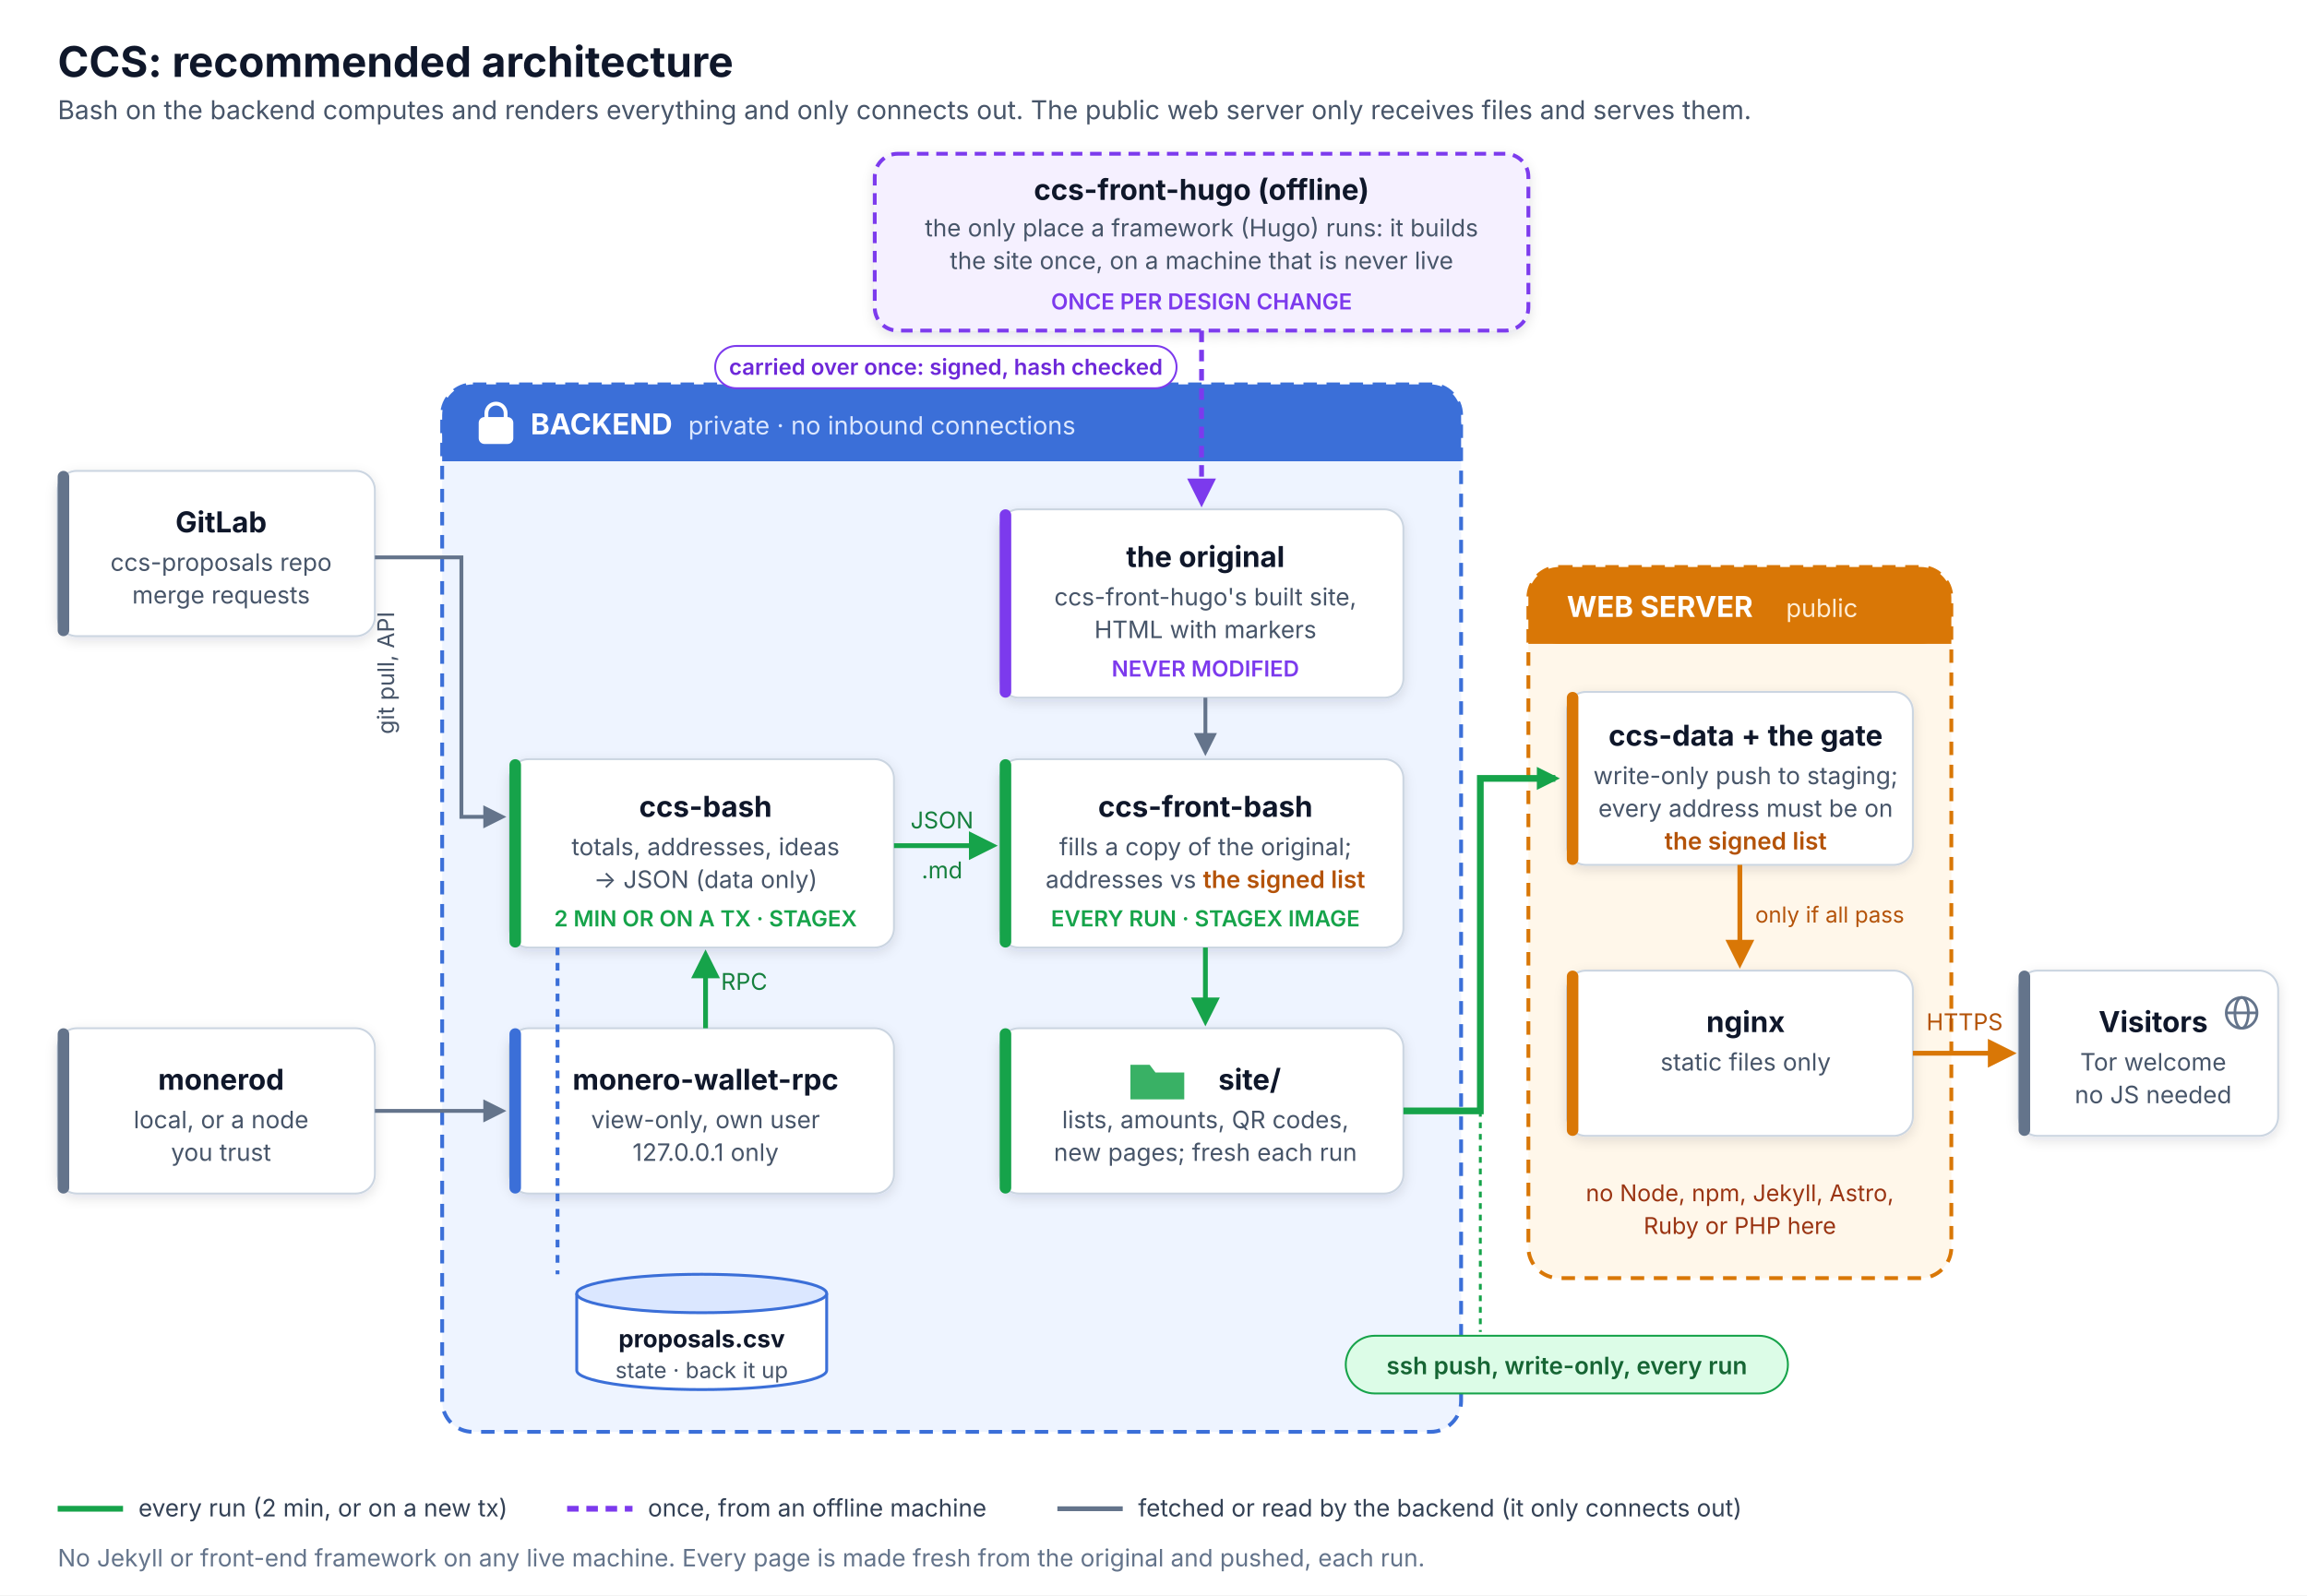
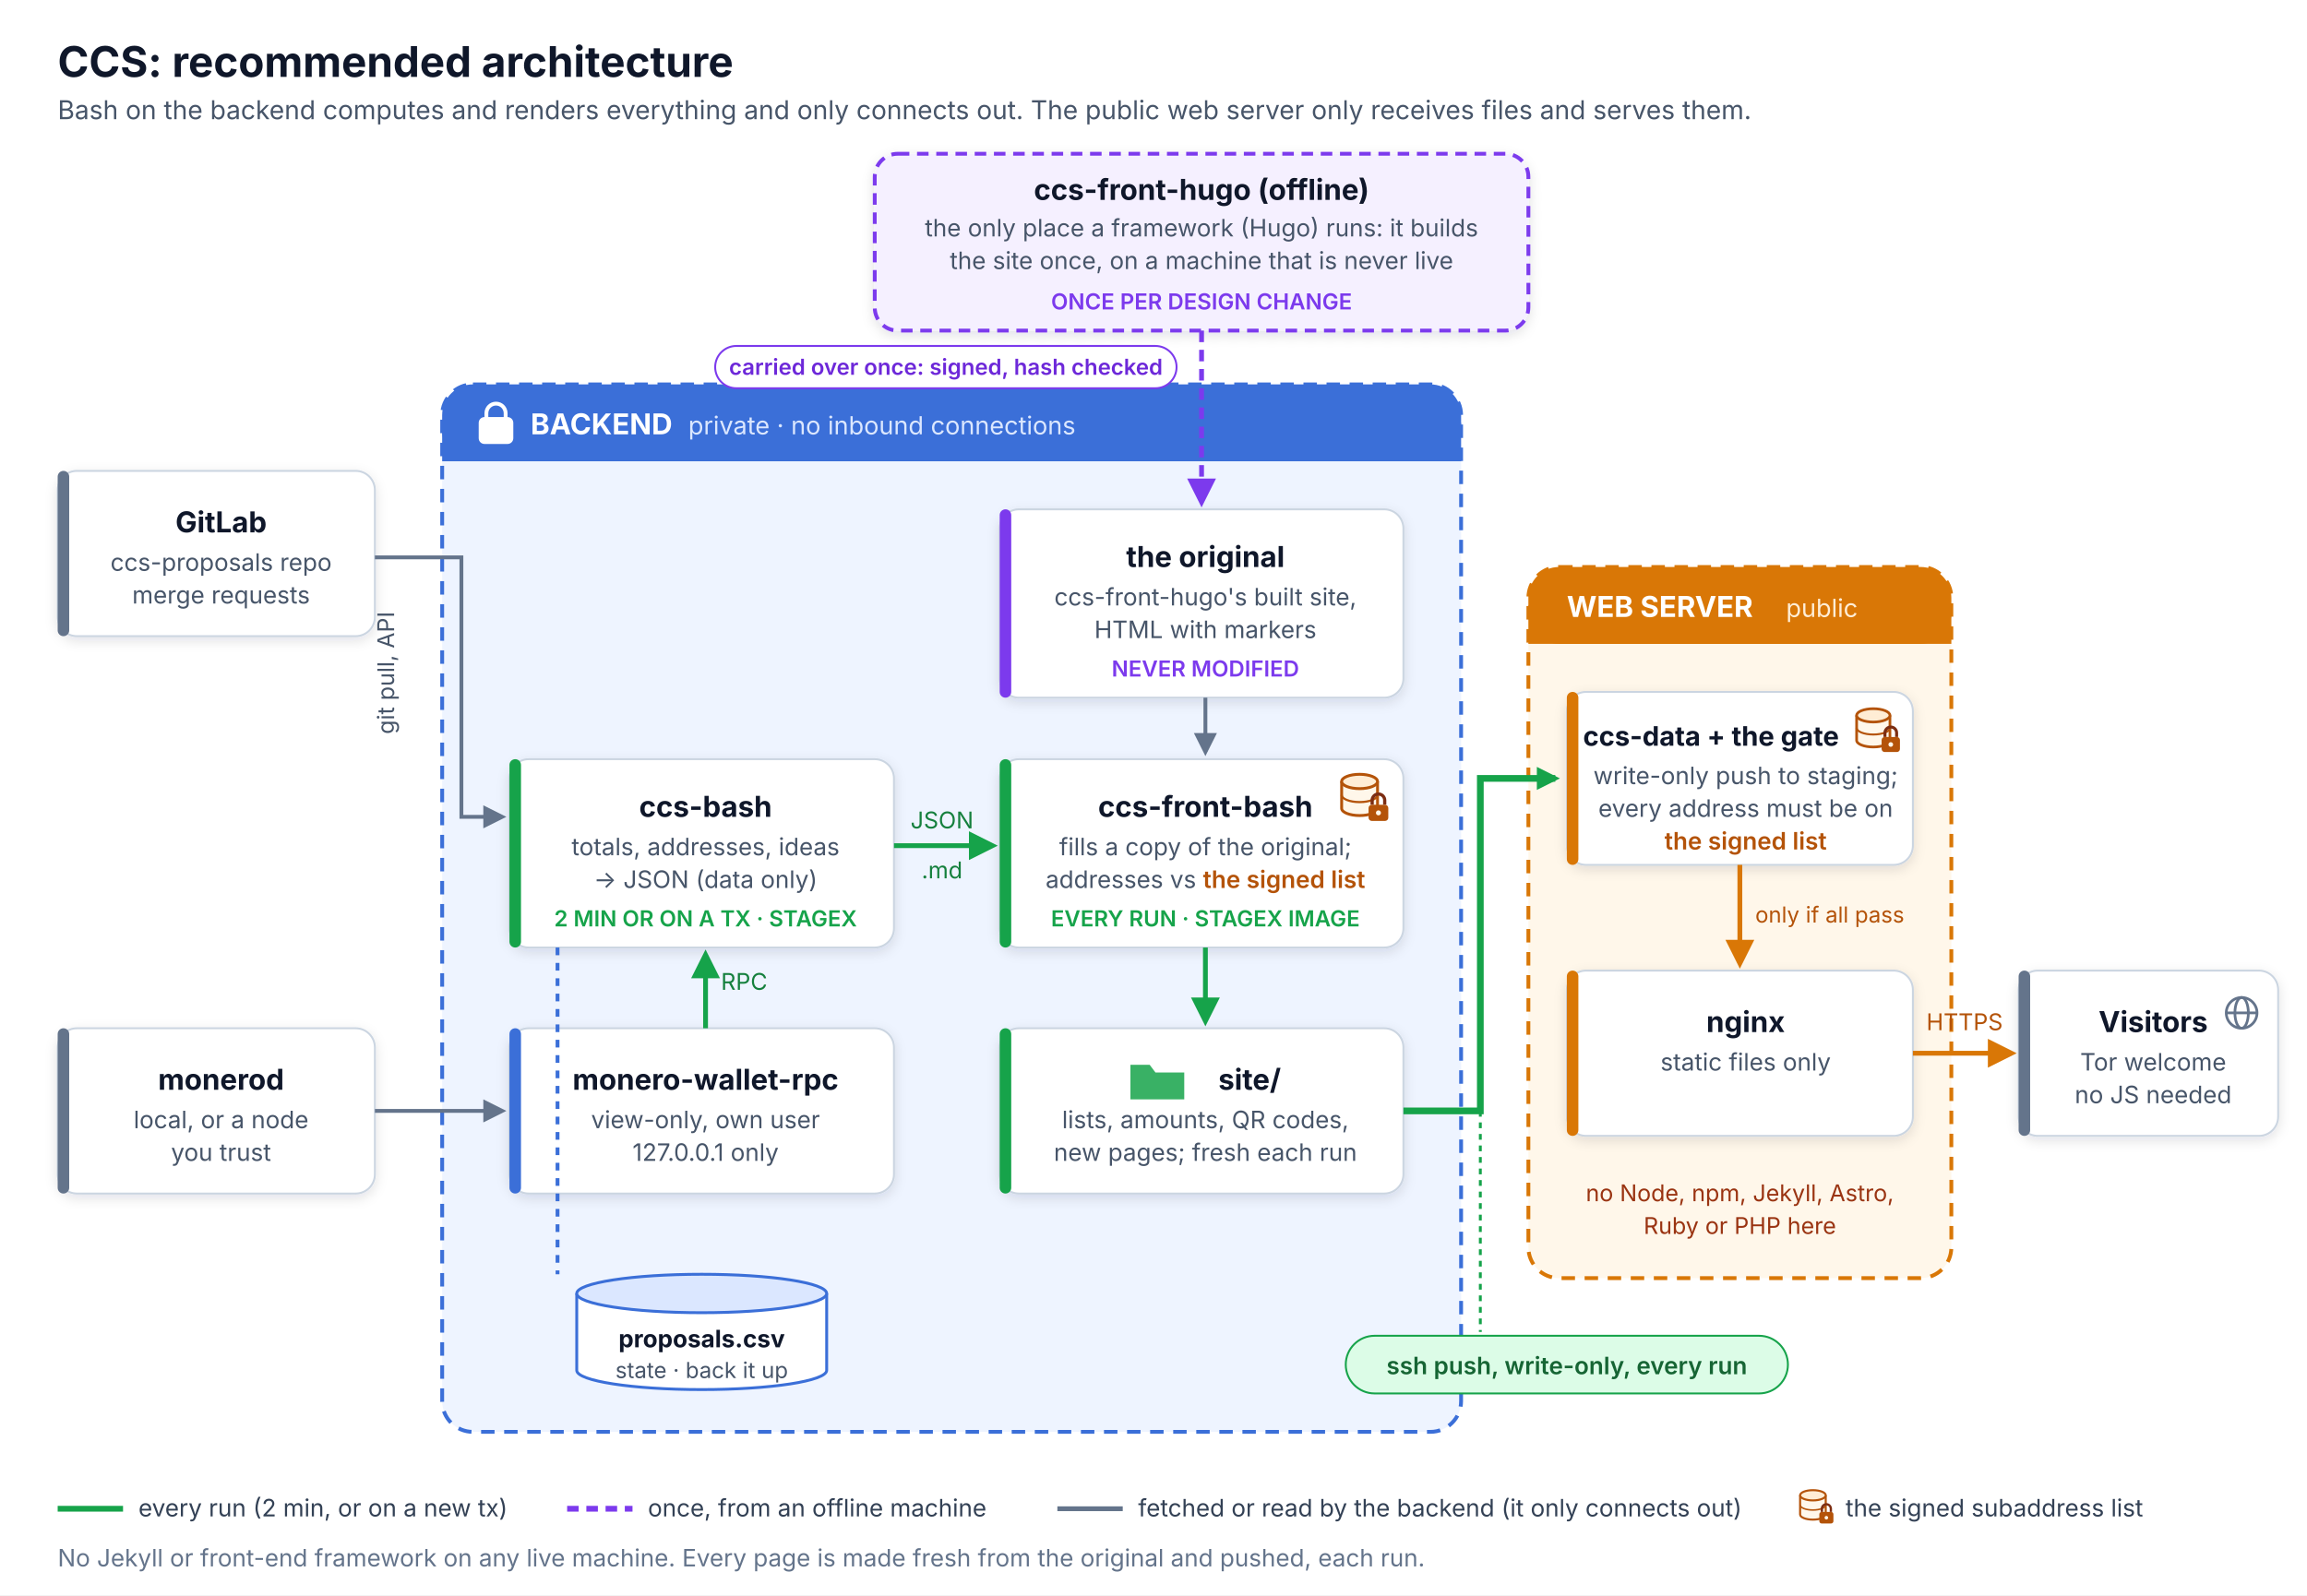
<svg xmlns="http://www.w3.org/2000/svg" viewBox="0 0 1200 830" width="1200" height="830" font-family="Inter, Helvetica, Arial, sans-serif">
  <defs>
    <filter id="sh" x="-10%" y="-10%" width="120%" height="130%">
      <feDropShadow dx="0" dy="2" stdDeviation="3" flood-color="#0f172a" flood-opacity="0.12" />
    </filter>
    <marker id="g" viewBox="0 0 10 10" refX="8" refY="5" markerWidth="6" markerHeight="6" orient="auto">
      <path d="M0,0 L10,5 L0,10 z" fill="#16a34a" />
    </marker>
    <marker id="gb" viewBox="0 0 10 10" refX="8" refY="5" markerWidth="12" markerHeight="12" markerUnits="userSpaceOnUse" orient="auto">
      <path d="M0,0 L10,5 L0,10 z" fill="#16a34a" />
    </marker>
    <marker id="p" viewBox="0 0 10 10" refX="8" refY="5" markerWidth="6" markerHeight="6" orient="auto">
      <path d="M0,0 L10,5 L0,10 z" fill="#7c3aed" />
    </marker>
    <marker id="s" viewBox="0 0 10 10" refX="8" refY="5" markerWidth="6" markerHeight="6" orient="auto">
      <path d="M0,0 L10,5 L0,10 z" fill="#64748b" />
    </marker>
    <marker id="o" viewBox="0 0 10 10" refX="8" refY="5" markerWidth="6" markerHeight="6" orient="auto">
      <path d="M0,0 L10,5 L0,10 z" fill="#d97706" />
    </marker>
+     <symbol id="signedlist" viewBox="0 0 30 30">
+       <path d="M2,6 V21 A10,4 0 0 0 22,21 V6" fill="#fff7ea" stroke="#b45309" stroke-width="1.6" />
+       <ellipse cx="12" cy="6" rx="10" ry="4" fill="#ffedd5" stroke="#b45309" stroke-width="1.6" />
+       <path d="M2,13.5 A10,4 0 0 0 22,13.5" fill="none" stroke="#b45309" stroke-width="1.2" />
+       <path d="M19,19 V16.5 a3.5,3.5 0 0 1 7,0 V19" fill="none" stroke="#7c2d12" stroke-width="1.8" />
+       <rect x="17" y="19" width="11" height="9" rx="1.8" fill="#b45309" />
+       <circle cx="22.5" cy="23.5" r="1.4" fill="#fff7ea" />
+     </symbol>
  </defs>
  <rect width="1200" height="830" fill="#ffffff" />
  <text x="30" y="40" font-size="22" font-weight="700" fill="#0f172a">CCS: recommended architecture</text>
  <text x="30" y="62" font-size="13.5" fill="#475569">Bash on the backend computes and renders everything and only connects out. The public web server only receives files and serves them.</text>
  <g transform="translate(0,115)">
    <rect x="230" y="85" width="530" height="545" rx="16" fill="#eef4ff" stroke="#3b6fd8" stroke-width="2" stroke-dasharray="7 5" />
    <rect x="230" y="85" width="530" height="40" rx="16" fill="#3b6fd8" />
    <rect x="230" y="105" width="530" height="20" fill="#3b6fd8" />
    <g transform="translate(250,95)" fill="none" stroke="#ffffff" stroke-width="2">
      <rect x="0" y="8" width="16" height="12" rx="2" fill="#ffffff" />
      <path d="M3,8 V5 a5,5 0 0 1 10,0 V8" />
    </g>
    <text x="276" y="111" font-size="15" font-weight="700" fill="#ffffff">BACKEND</text>
    <text x="358" y="111" font-size="13" fill="#dbe7ff">private · no inbound connections</text>
    <rect x="795" y="180" width="220" height="370" rx="16" fill="#fff7ea" stroke="#d97706" stroke-width="2" stroke-dasharray="7 5" />
    <rect x="795" y="180" width="220" height="40" rx="16" fill="#d97706" />
    <rect x="795" y="200" width="220" height="20" fill="#d97706" />
    <text x="815" y="206" font-size="15" font-weight="700" fill="#ffffff">WEB SERVER</text>
    <text x="929" y="206" font-size="13" fill="#ffedd5">public</text>
    <g filter="url(#sh)">
      <rect x="30" y="130" width="165" height="86" rx="10" fill="#ffffff" stroke="#cbd5e1" />
      <rect x="30" y="420" width="165" height="86" rx="10" fill="#ffffff" stroke="#cbd5e1" />
    </g>
    <rect x="30" y="130" width="6" height="86" rx="3" fill="#64748b" />
    <rect x="30" y="420" width="6" height="86" rx="3" fill="#64748b" />
    <text x="115" y="162" text-anchor="middle" font-size="15" font-weight="700" fill="#0f172a">GitLab</text>
    <text x="115" y="182" text-anchor="middle" font-size="12.5" fill="#475569">ccs-proposals repo</text>
    <text x="115" y="199" text-anchor="middle" font-size="12.5" fill="#475569">merge requests</text>
    <text x="115" y="452" text-anchor="middle" font-size="15" font-weight="700" fill="#0f172a">monerod</text>
    <text x="115" y="472" text-anchor="middle" font-size="12.5" fill="#475569">local, or a node</text>
    <text x="115" y="489" text-anchor="middle" font-size="12.5" fill="#475569">you trust</text>
    <g filter="url(#sh)" fill="#ffffff" stroke="#cbd5e1">
      <rect x="520" y="150" width="210" height="98" rx="10" />
      <rect x="265" y="280" width="200" height="98" rx="10" />
      <rect x="520" y="280" width="210" height="98" rx="10" />
      <rect x="265" y="420" width="200" height="86" rx="10" />
      <rect x="520" y="420" width="210" height="86" rx="10" />
    </g>
    <rect x="520" y="150" width="6" height="98" rx="3" fill="#7c3aed" />
    <rect x="265" y="280" width="6" height="98" rx="3" fill="#16a34a" />
    <rect x="520" y="280" width="6" height="98" rx="3" fill="#16a34a" />
    <rect x="265" y="420" width="6" height="86" rx="3" fill="#3b6fd8" />
    <rect x="520" y="420" width="6" height="86" rx="3" fill="#16a34a" />
    <g text-anchor="middle">
      <text x="627" y="180" font-size="15" font-weight="700" fill="#0f172a">the original</text>
      <text x="627" y="200" font-size="12.5" fill="#475569">ccs-front-hugo's built site,</text>
      <text x="627" y="217" font-size="12.5" fill="#475569">HTML with markers</text>
      <text x="627" y="237" font-size="11.5" font-weight="600" fill="#7c3aed">NEVER MODIFIED</text>
      <text x="367" y="310" font-size="15" font-weight="700" fill="#0f172a">ccs-bash</text>
      <text x="367" y="330" font-size="12.5" fill="#475569">totals, addresses, ideas</text>
      <text x="367" y="347" font-size="12.5" fill="#475569">→ JSON (data only)</text>
      <text x="367" y="367" font-size="11.5" font-weight="600" fill="#16a34a">2 MIN OR ON A TX · STAGEX</text>
      <text x="627" y="310" font-size="15" font-weight="700" fill="#0f172a">ccs-front-bash</text>
+       <use href="#signedlist" x="696" y="286" width="28" height="28" />
      <text x="627" y="330" font-size="12.5" fill="#475569">fills a copy of the original;</text>
      <text x="627" y="347" font-size="12.5" fill="#475569">addresses vs <tspan font-weight="600" fill="#b45309">the signed list</tspan>
      </text>
      <text x="627" y="367" font-size="11.5" font-weight="600" fill="#16a34a">EVERY RUN · STAGEX IMAGE</text>
      <text x="367" y="452" font-size="15" font-weight="700" fill="#0f172a">monero-wallet-rpc</text>
      <text x="367" y="472" font-size="12.5" fill="#475569">view-only, own user</text>
      <text x="367" y="489" font-size="12.5" fill="#475569">127.0.0.1 only</text>
      <text x="650" y="452" font-size="15" font-weight="700" fill="#0f172a">site/</text>
      <text x="627" y="472" font-size="12.5" fill="#475569">lists, amounts, QR codes,</text>
      <text x="627" y="489" font-size="12.5" fill="#475569">new pages; fresh each run</text>
    </g>
    <path d="M588,439 h10 l3,4 h15 v14 h-28 z" fill="#16a34a" opacity="0.85" />
    <g transform="translate(300,548)">
      <path d="M0,10 v40 a65,10 0 0 0 130,0 v-40" fill="#ffffff" stroke="#3b6fd8" stroke-width="1.5" />
      <ellipse cx="65" cy="10" rx="65" ry="10" fill="#dbe7ff" stroke="#3b6fd8" stroke-width="1.5" />
      <text x="65" y="38" text-anchor="middle" font-size="12.5" font-weight="700" fill="#0f172a">proposals.csv</text>
      <text x="65" y="54" text-anchor="middle" font-size="11.5" fill="#475569">state · back it up</text>
    </g>
    <g filter="url(#sh)" fill="#ffffff" stroke="#cbd5e1">
      <rect x="815" y="245" width="180" height="90" rx="10" />
      <rect x="815" y="390" width="180" height="86" rx="10" />
      <rect x="1050" y="390" width="135" height="86" rx="10" />
    </g>
    <rect x="815" y="245" width="6" height="90" rx="3" fill="#d97706" />
    <rect x="815" y="390" width="6" height="86" rx="3" fill="#d97706" />
    <rect x="1050" y="390" width="6" height="86" rx="3" fill="#64748b" />
    <g text-anchor="middle">
-       <text x="908" y="273" font-size="15" font-weight="700" fill="#0f172a">ccs-data + the gate</text>
+       <text x="890" y="273" font-size="14" font-weight="700" fill="#0f172a">ccs-data + the gate</text>
+       <use href="#signedlist" x="964" y="252" width="26" height="26" />
      <text x="908" y="293" font-size="12.5" fill="#475569">write-only push to staging;</text>
      <text x="908" y="310" font-size="12.5" fill="#475569">every address must be on</text>
      <text x="908" y="327" font-size="12.5" font-weight="600" fill="#b45309">the signed list</text>
      <text x="908" y="422" font-size="15" font-weight="700" fill="#0f172a">nginx</text>
      <text x="908" y="442" font-size="12.5" fill="#475569">static files only</text>
      <text x="1120" y="422" font-size="15" font-weight="700" fill="#0f172a">Visitors</text>
      <text x="1120" y="442" font-size="12.5" fill="#475569">Tor welcome</text>
      <text x="1120" y="459" font-size="12.5" fill="#475569">no JS needed</text>
    </g>
    <text x="905" y="510" text-anchor="middle" font-size="12" fill="#9a3412">no Node, npm, Jekyll, Astro,</text>
    <text x="905" y="527" text-anchor="middle" font-size="12" fill="#9a3412">Ruby or PHP here</text>
    <g transform="translate(1158,404)" fill="none" stroke="#64748b" stroke-width="1.4">
      <circle cx="8" cy="8" r="8" />
      <ellipse cx="8" cy="8" rx="3.5" ry="8" />
      <path d="M0,8 h16" />
    </g>
    <g fill="none" stroke="#64748b" stroke-width="2" marker-end="url(#s)">
      <path d="M195,175 H240 V310 H261" />
      <path d="M195,463 H261" />
    </g>
    <text x="200" y="262" font-size="12" fill="#475569" transform="rotate(-90 205 262)">git pull, API</text>
    <g fill="none" stroke="#16a34a" stroke-width="2.5" marker-end="url(#g)">
      <path d="M367,420 V382" />
      <path d="M465,325 H516" />
      <path d="M627,378 V416" />
    </g>
    <path d="M290,378 V548" fill="none" stroke="#3b6fd8" stroke-width="2" stroke-dasharray="4 4" />
    <text x="375" y="400" font-size="12" fill="#15803d">RPC</text>
    <text x="490" y="316" text-anchor="middle" font-size="12" fill="#15803d">JSON</text>
    <text x="490" y="342" text-anchor="middle" font-size="12" fill="#15803d">.md</text>
    <path d="M627,248 V276" fill="none" stroke="#64748b" stroke-width="2" marker-end="url(#s)" />
    <path d="M730,463 H770 V290 H809" fill="none" stroke="#16a34a" stroke-width="3.5" marker-end="url(#gb)" />
    <g transform="translate(700,580)">
      <rect x="0" y="0" width="230" height="30" rx="15" fill="#dcfce7" stroke="#16a34a" />
      <text x="115" y="20" text-anchor="middle" font-size="12.5" font-weight="600" fill="#166534">ssh push, write-only, every run</text>
    </g>
    <path d="M770,463 V578" fill="none" stroke="#16a34a" stroke-width="1.5" stroke-dasharray="3 3" />
    <path d="M905,335 V386" fill="none" stroke="#d97706" stroke-width="2.5" marker-end="url(#o)" />
    <text x="913" y="365" font-size="11.5" fill="#b45309">only if all pass</text>
    <path d="M995,433 H1046" fill="none" stroke="#d97706" stroke-width="2.5" marker-end="url(#o)" />
    <text x="1002" y="421" font-size="12" fill="#b45309">HTTPS</text>
  </g>
  <rect x="455" y="80" width="340" height="92" rx="12" fill="#f5f0ff" stroke="#7c3aed" stroke-width="2" stroke-dasharray="6 4" filter="url(#sh)" />
  <text x="625" y="104" text-anchor="middle" font-size="15" font-weight="700" fill="#0f172a">ccs-front-hugo (offline)</text>
  <text x="625" y="123" text-anchor="middle" font-size="12.5" fill="#475569">the only place a framework (Hugo) runs: it builds</text>
  <text x="625" y="140" text-anchor="middle" font-size="12.5" fill="#475569">the site once, on a machine that is never live</text>
  <text x="625" y="161" text-anchor="middle" font-size="11.5" font-weight="600" fill="#7c3aed">ONCE PER DESIGN CHANGE</text>
  <path d="M625,172 V261" fill="none" stroke="#7c3aed" stroke-width="2.5" stroke-dasharray="6 4" marker-end="url(#p)" />
  <g transform="translate(372,180)">
    <rect x="0" y="0" width="240" height="22" rx="11" fill="#ffffff" stroke="#7c3aed" />
    <text x="120" y="15" text-anchor="middle" font-size="11.5" font-weight="600" fill="#6d28d9">carried over once: signed, hash checked</text>
  </g>
  <g transform="translate(30,775)" font-size="12.5" fill="#334155">
    <path d="M0,10 H34" stroke="#16a34a" stroke-width="3" />
    <text x="42" y="14">every run (2 min, or on a new tx)</text>
    <path d="M265,10 H299" stroke="#7c3aed" stroke-width="3" stroke-dasharray="6 4" />
    <text x="307" y="14">once, from an offline machine</text>
    <path d="M520,10 H554" stroke="#64748b" stroke-width="2.5" />
    <text x="562" y="14">fetched or read by the backend (it only connects out)</text>
+     <use href="#signedlist" x="905" y="-1" width="20" height="20" />
+     <text x="930" y="14" font-size="12.5" fill="#334155">the signed subaddress list</text>
    <text x="0" y="40" fill="#64748b">No Jekyll or front-end framework on any live machine. Every page is made fresh from the original and pushed, each run.</text>
  </g>
</svg>
